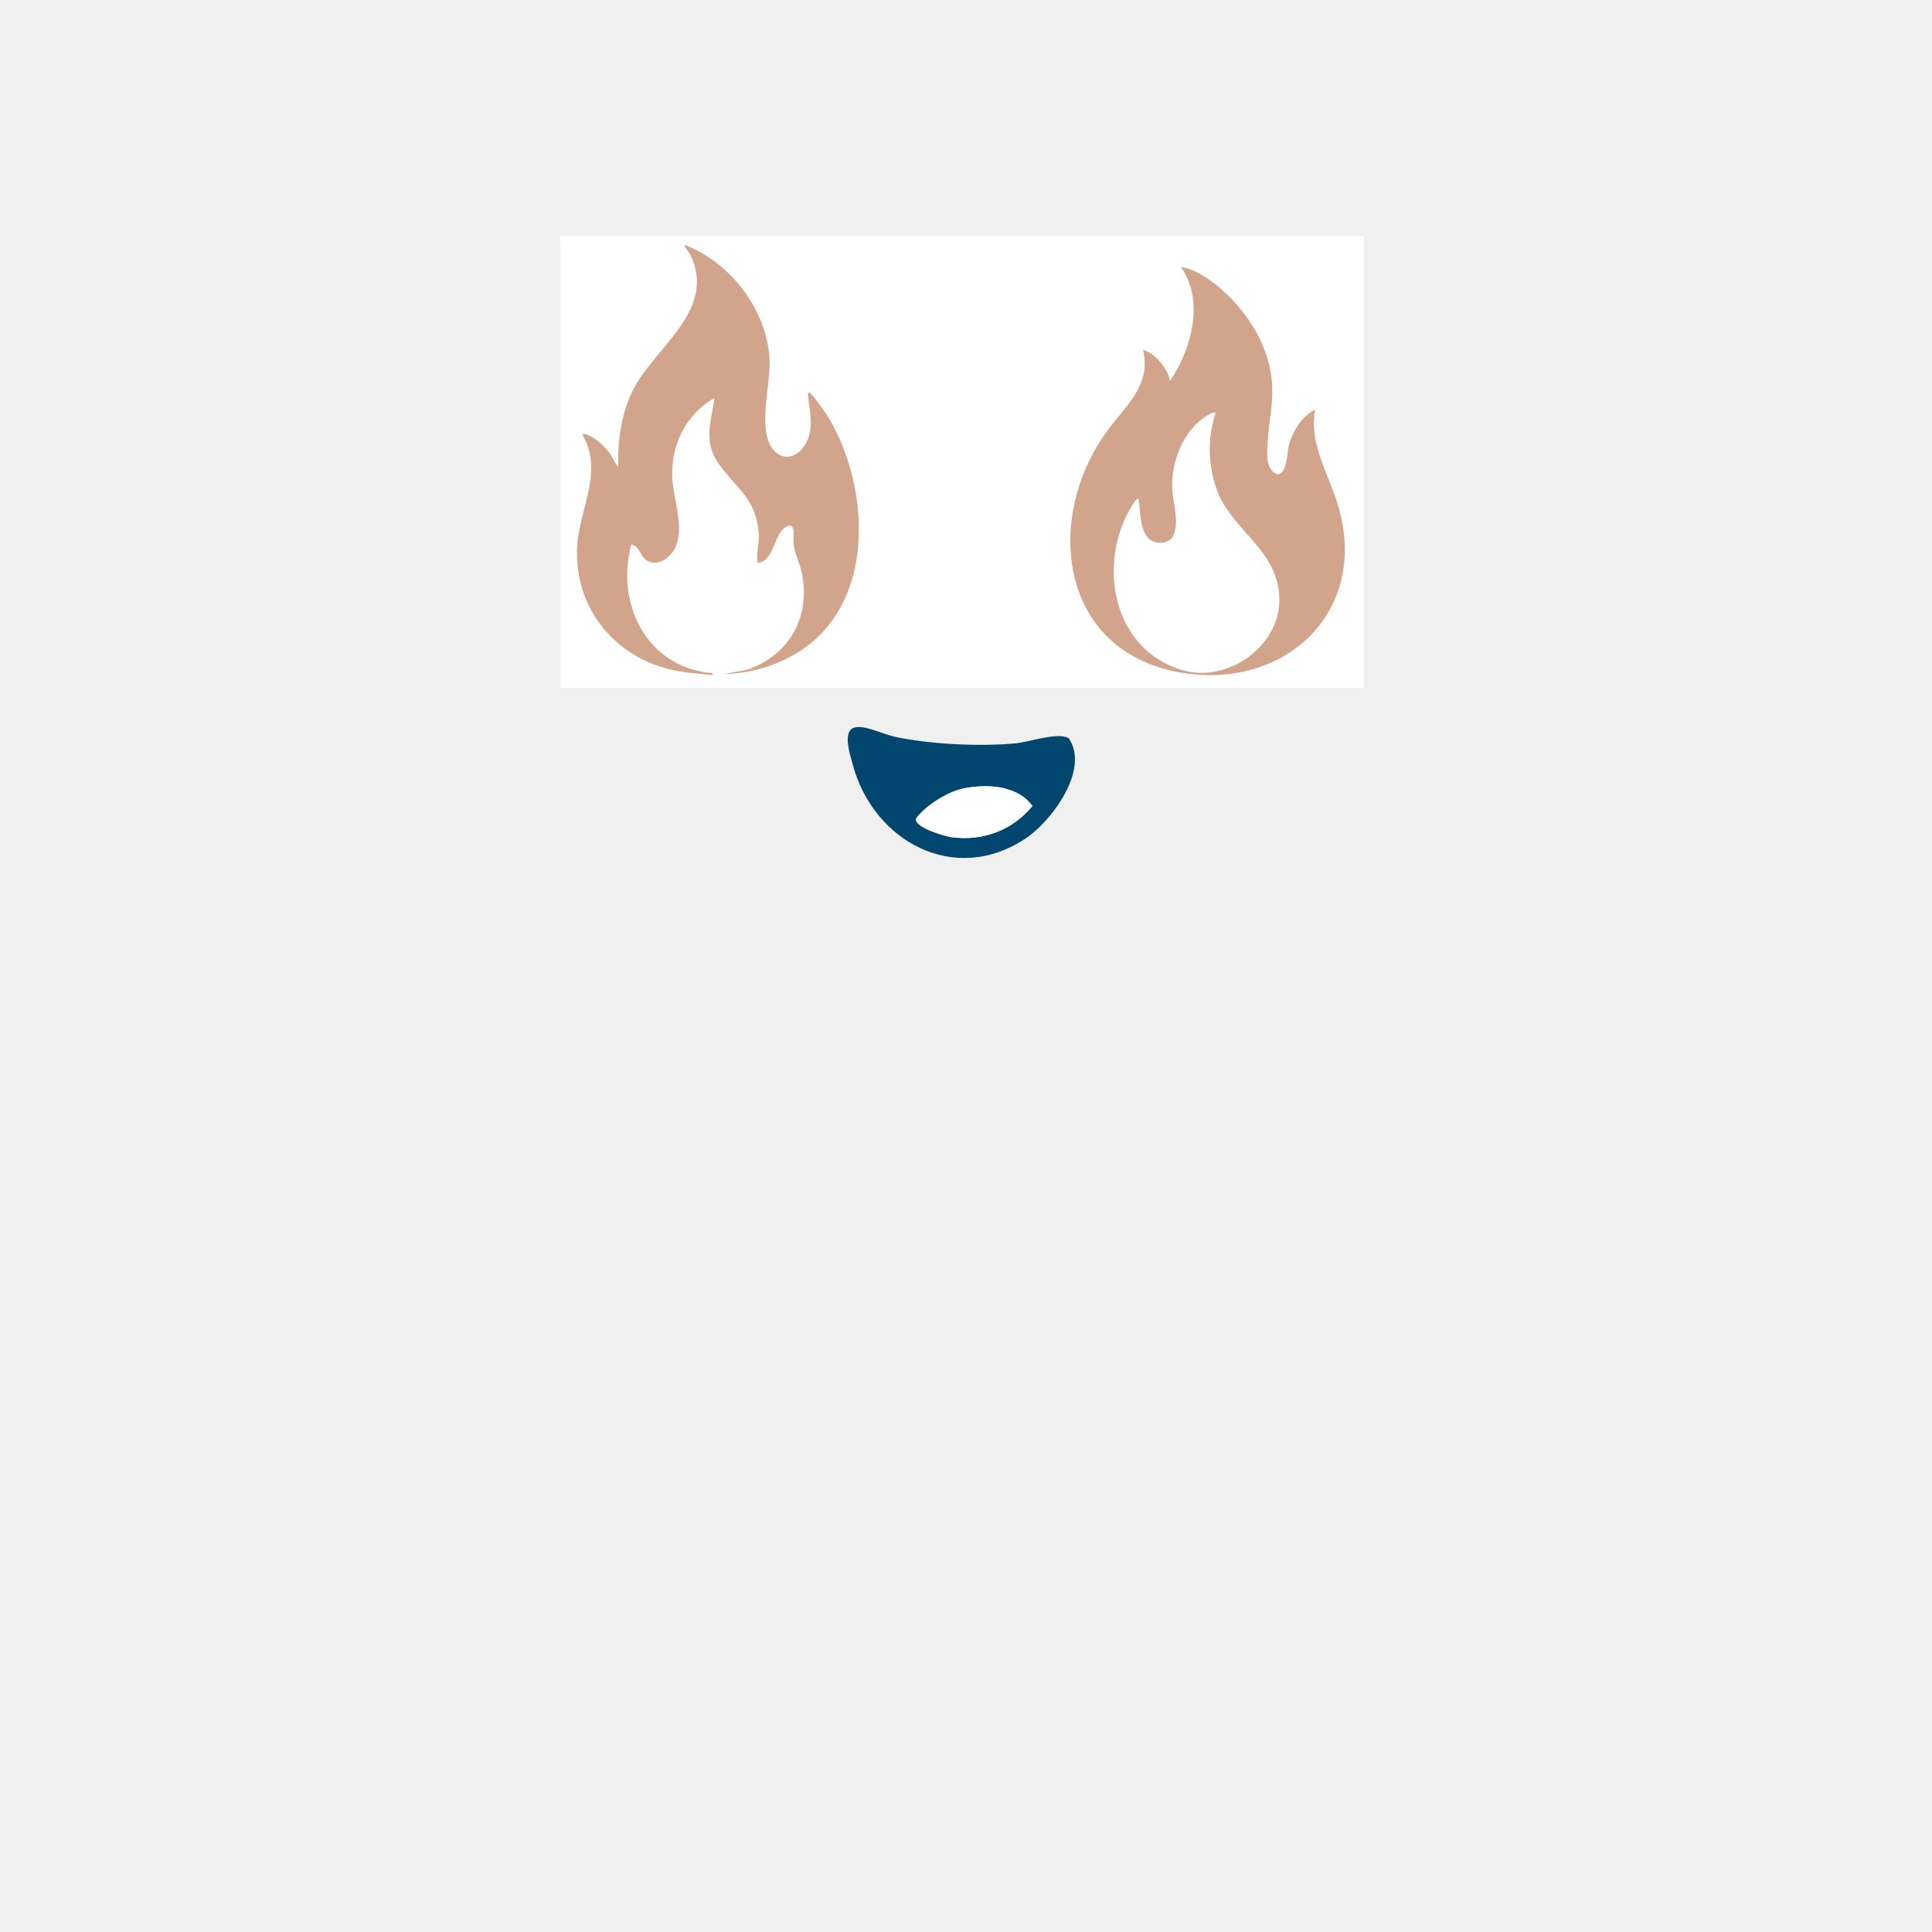
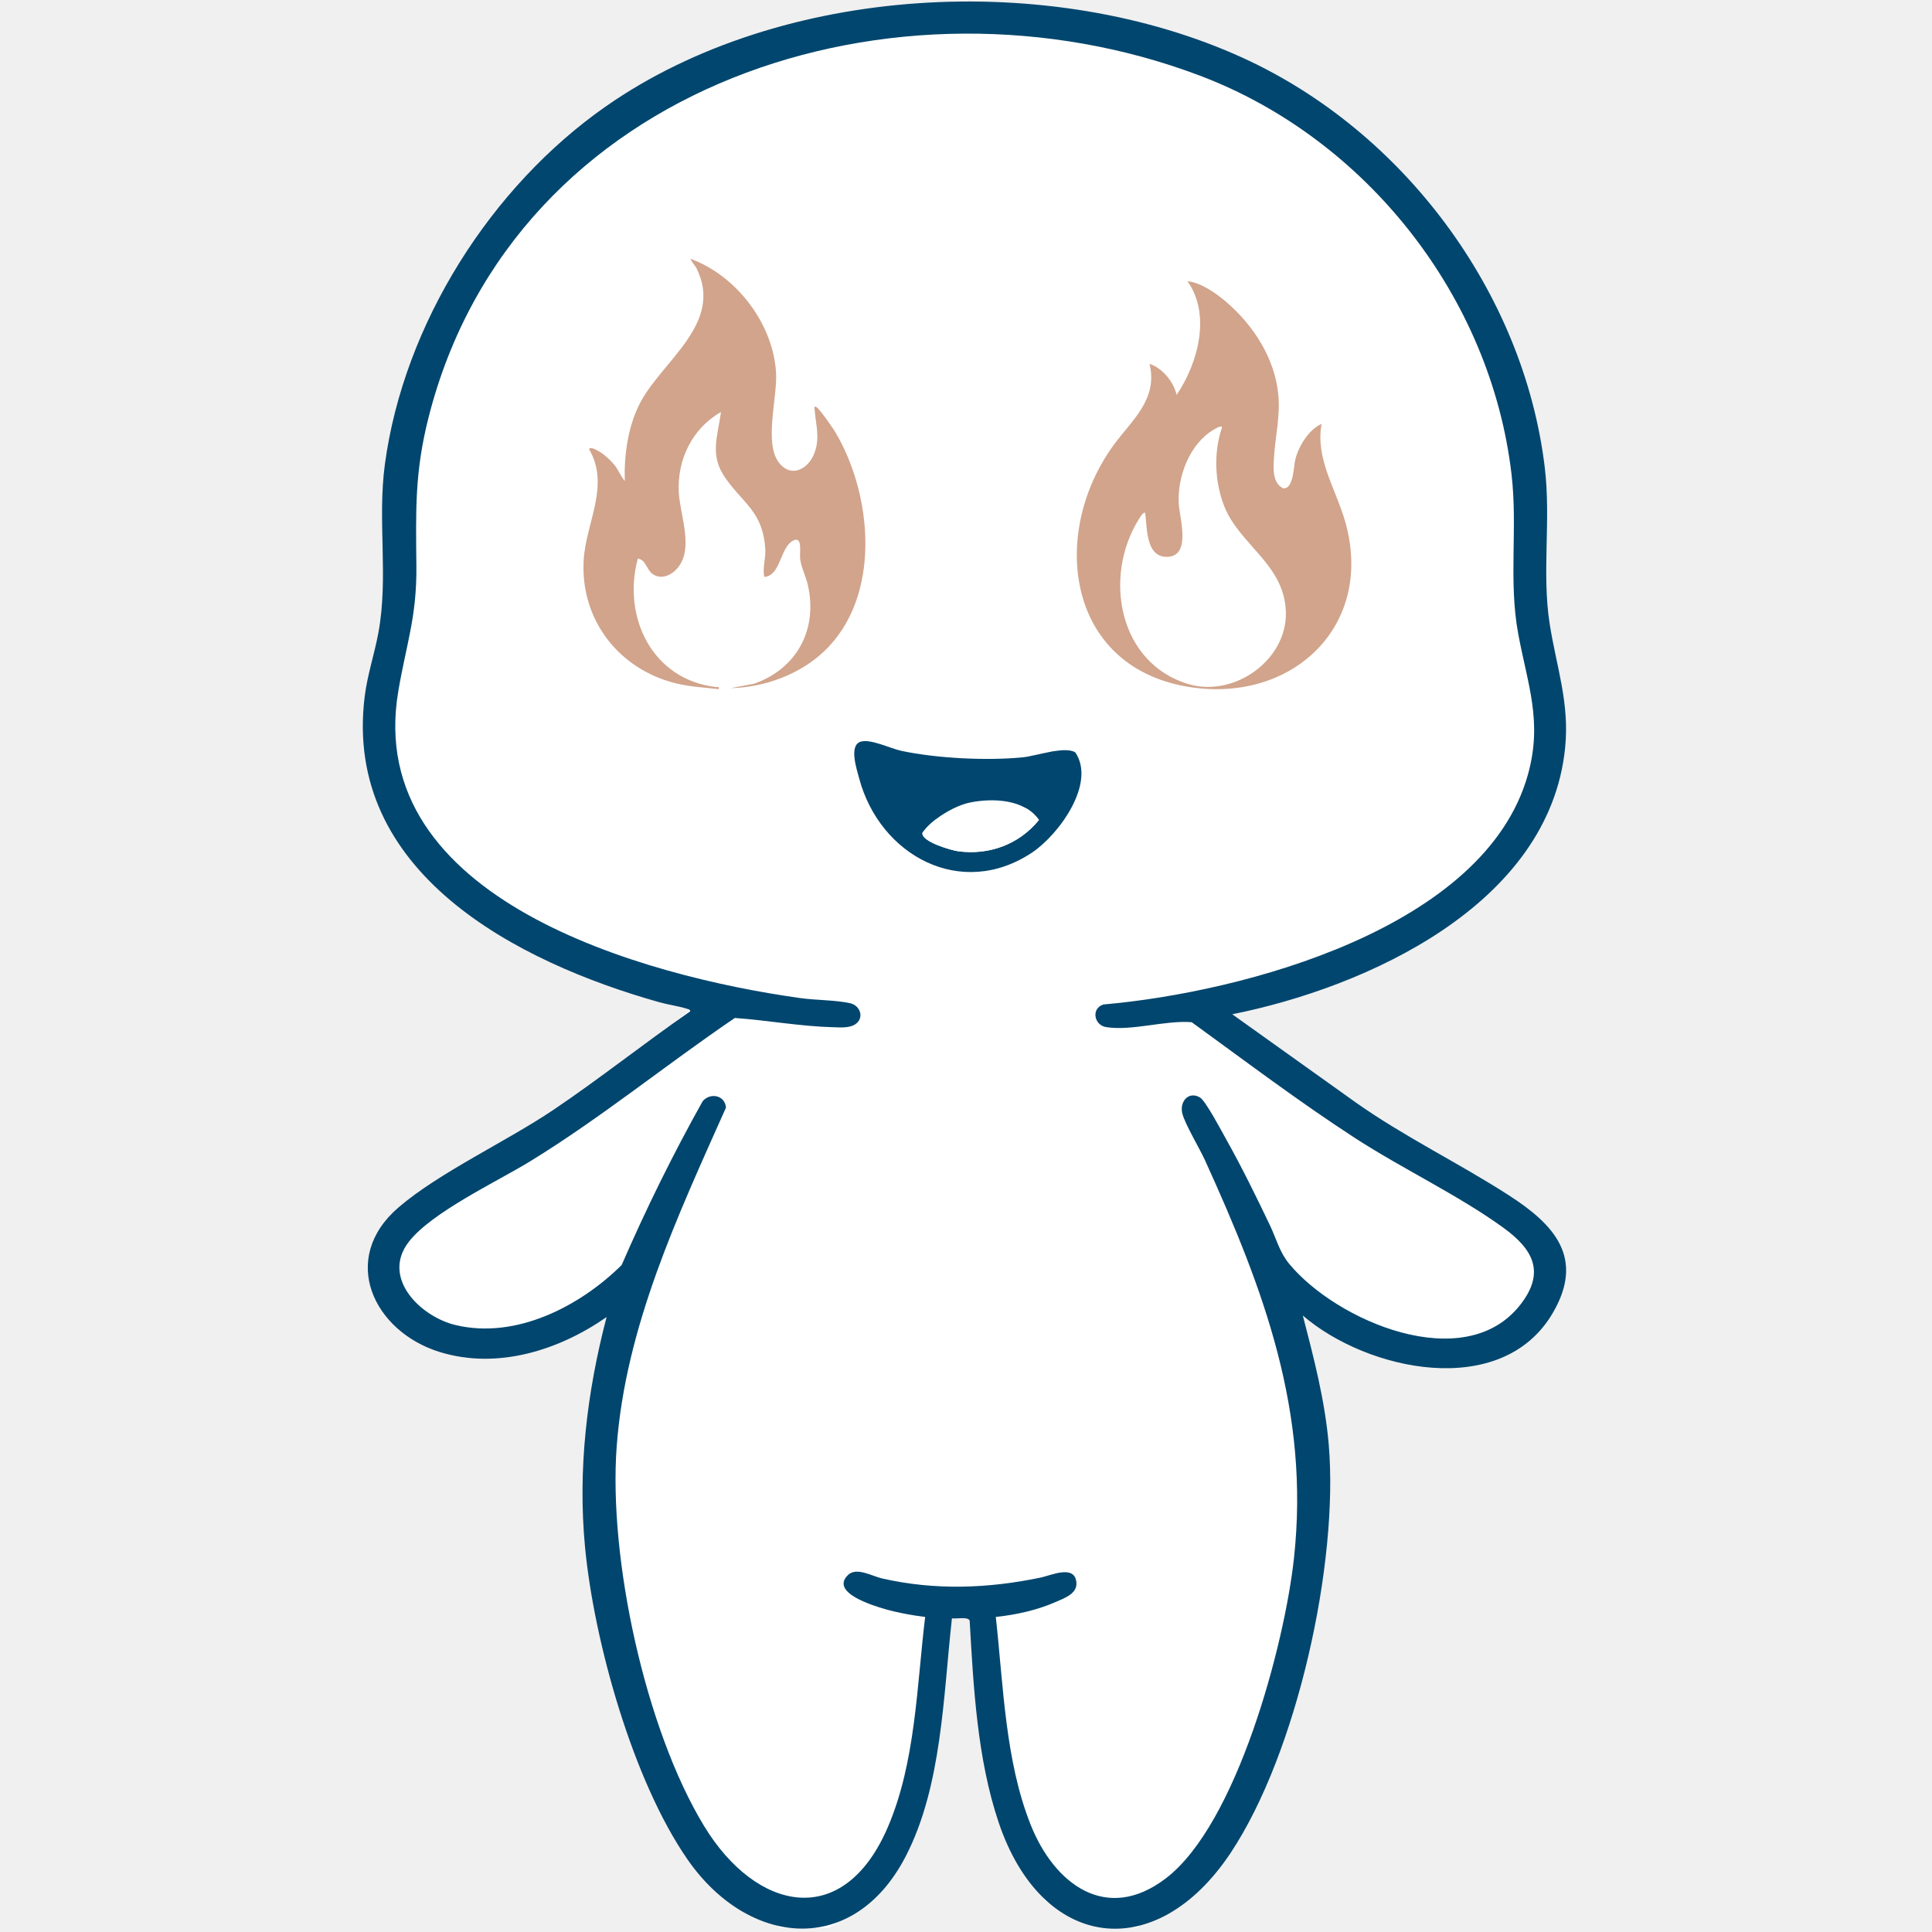
<svg xmlns="http://www.w3.org/2000/svg" width="500" height="500" viewBox="0 0 500 500" fill="none">
-   <rect x="145" y="61" width="208" height="117" fill="white" />
+   <path d="M316.037 13.958L333.745 23.323L354.112 40.096L370.886 61.662L385.85 91.878L392.451 126.359V153.148L396.86 171.646L400.304 202.953L380.739 229.394L356.038 246.168L308.717 256.951L319.02 267.314L380.471 310.865L396.046 320.449L400.874 335.366L388.857 346.807L363.697 350.496L331.349 334.826L337.339 363.581L338.537 383.948L335.65 415.949L329.156 445.446L322.962 464.22L308.717 487.379L294.208 498.965L278.573 496.676L270.246 491.776L255.869 448.645V416.009L240.294 413.9V430.47L235.502 465.418L225.917 491.776L214.427 498.965H201.859L187.578 488.182L165.389 449.016L156.428 400.721L159.411 352.81L180.389 298.884L161.22 338.421L144.447 343.065L120.485 351.6L108.222 345.609L97.733 329.231L106.276 315.705L133.065 300.681L183.487 256.951L136.699 240.776L105.024 216.814L101.879 193.847L104.068 152.118L106.801 106.59L131.867 56.27L171.404 22.724L232.506 1.158L300.797 9.357L316.037 13.958Z" fill="white" />
  <path d="M249.796 212.727C240.858 212.643 233.07 209.959 227.248 202.915C226.002 201.405 225.055 199.512 224.504 197.643C224.276 196.84 225.187 195.151 226.002 194.768C226.852 194.372 228.23 194.995 229.32 195.355C229.74 195.486 229.991 196.133 230.303 196.565C236.185 204.831 244.572 206.689 253.965 205.574C260.447 204.808 265.898 201.98 269.684 196.409C270.954 194.54 272.679 193.929 274.692 195.187C276.477 196.301 276.645 198.434 275.255 200.542C270.702 207.419 263.957 210.678 256.098 212.044C254.013 212.403 251.892 212.511 249.784 212.727H249.796Z" fill="#01466E" />
  <path d="M332.896 131.566C332.704 136.155 329.901 139.605 326.45 139.509C323.12 139.414 320.34 135.604 320.376 131.183C320.412 126.822 323.431 122.952 326.714 123.048C330.2 123.143 333.088 127.121 332.896 131.566Z" fill="white" />
  <path d="M198.96 131.566C198.769 136.155 195.965 139.605 192.515 139.509C189.184 139.414 186.404 135.604 186.44 131.183C186.476 126.822 189.495 122.952 192.778 123.048C196.265 123.143 199.152 127.121 198.96 131.566Z" fill="white" />
-   <g clip-path="url(#clip0_179_461)">
-     <path d="M220.98 188.333C223.519 187.456 228.677 190.061 231.616 190.686C240.789 192.627 253.712 193.279 263.059 192.348C266.423 192.016 273.948 189.357 276.607 191.085C282.045 199.102 272.326 212.358 265.479 216.958C247.052 229.309 225.992 217.729 220.674 197.826C220.022 195.366 218.001 189.37 220.98 188.333ZM249.431 204.035C245.31 204.846 239.433 208.409 237.04 211.906C236.734 214.206 244.525 216.413 246.201 216.652C254.271 217.782 262.088 214.884 267.194 208.568C263.431 203.184 255.374 202.865 249.431 204.035Z" fill="#01466E" />
-     <path d="M249.432 204.035C255.361 202.865 263.432 203.185 267.194 208.569C262.089 214.884 254.271 217.769 246.201 216.653C244.526 216.413 236.735 214.206 237.04 211.906C239.434 208.41 245.31 204.846 249.432 204.035Z" fill="white" />
+   <path d="M318.886 262.477L350.768 285.244C363.412 294.194 377.489 300.964 390.471 309.332C402.211 316.892 410.301 325.555 401.759 339.963C388.499 362.313 353.81 354.805 337.169 340.458C340.01 351.407 342.913 362.521 343.877 373.861C346.484 404.596 335.692 453.589 318.53 479.466C299.178 508.638 269.633 504.858 258.449 471.637C252.914 455.214 251.932 436.644 250.95 419.438C250.577 418.291 247.396 419.03 246.362 418.821C244.12 438.781 243.799 462.235 234.405 480.405C220.841 506.63 193.599 503.78 177.957 481.265C163.845 460.957 153.73 424.913 151.402 400.365C149.499 380.3 151.897 360.271 156.989 340.849C144.632 349.469 128.713 354.501 113.81 349.904C96.657 344.603 87.689 325.781 103.105 312.504C113.506 303.536 131.129 295.376 143.164 287.269C155.234 279.144 166.669 270.003 178.635 261.739C178.565 261.165 178.088 261.165 177.67 261.035C175.541 260.366 172.952 260.027 170.719 259.401C133.675 248.982 88.732 225.798 94.38 180.256C95.075 174.642 96.926 169.211 97.943 163.667C100.576 149.225 97.639 134.861 99.603 120.184C104.478 83.888 127.045 48.26 156.876 27.474C202.262 -4.156 271.892 -7.779 321.745 15.022C363.055 33.913 394.303 75.511 399.778 120.923C401.429 134.609 398.978 148.174 401.055 161.443C402.802 172.652 406.252 181.863 405.044 193.638C400.899 234.079 353.923 255.473 318.886 262.495V262.477ZM257.711 418.456C259.675 436.114 260.109 455.639 266.748 472.28C272.831 487.53 286.3 497.862 301.689 486.14C320.094 472.124 332.433 425.678 334.875 403.293C339.011 365.415 327.141 333.871 311.856 300.286C310.457 297.21 306.712 290.979 305.999 288.233C305.182 285.096 307.633 282.272 310.57 284.036C312.038 284.914 316.288 292.987 317.452 295.063C321.467 302.232 325.099 309.662 328.644 317.074C330.295 320.524 331.121 324.009 333.606 327.033C345.754 341.822 379.018 356.186 393.469 337.651C400.056 329.214 396.693 323.27 389.116 317.769C377.602 309.401 363.012 302.519 350.76 294.577C336.239 285.157 322.414 274.704 308.415 264.545C301.602 263.989 292.947 266.874 286.256 265.814C283.128 265.319 282.329 260.957 285.578 259.957C321.588 256.82 384.336 240.284 395.433 200.442C399.274 186.643 395.32 177.11 392.904 163.971C390.367 150.181 392.809 136.773 391.184 122.783C385.866 76.84 353.558 35.834 310.483 19.558C232.215 -10.03 132.936 21.314 110.917 107.993C107.293 122.27 107.623 132.185 107.762 146.601C107.884 159.679 105.129 166.743 103.078 178.883C93.937 232.863 166.913 252.71 207.215 258.315C211.117 258.862 216.478 258.81 220.059 259.644C222.639 260.244 223.769 263.468 221.336 265.084C219.807 266.101 217.53 265.892 215.722 265.849C207.215 265.64 198.647 264.05 190.175 263.45C172.378 275.529 155.703 289.181 137.333 300.468C128.652 305.804 111.603 313.755 105.729 321.471C98.681 330.726 108.753 340.693 117.816 342.9C133.405 346.697 150.046 338.129 160.882 327.389C167.173 312.921 174.151 298.739 181.859 284.975C183.814 282.715 187.611 283.393 187.881 286.652C175.455 314.528 161.933 343.195 159.605 374.252C157.424 403.284 167.008 447.541 182.198 472.541C195.641 494.665 218.242 499.757 229.791 472.819C236.969 456.091 237.264 436.331 239.428 418.465C235.908 418.022 232.389 417.396 228.983 416.414C226.15 415.589 214.74 412.2 219.45 407.62C221.666 405.465 225.672 407.916 228.305 408.507C241.991 411.618 255.669 411.122 269.346 408.272C271.944 407.733 278.357 404.727 278.575 409.723C278.696 412.478 275.472 413.599 273.361 414.529C268.469 416.692 263.029 417.9 257.711 418.465V418.456Z" fill="#01466E" />
+   <g clip-path="url(#clip0_214_24)">
+     <path d="M222.662 191.973C225.202 191.095 230.36 193.701 233.299 194.326C242.472 196.267 255.395 196.919 264.742 195.988C268.106 195.655 275.631 192.996 278.29 194.725C283.728 202.742 274.009 215.997 267.162 220.597C248.734 232.949 227.675 221.369 222.357 201.466C221.705 199.006 219.684 193.01 222.662 191.973ZM251.114 207.674C246.993 208.485 241.116 212.049 238.723 215.545C238.417 217.845 246.208 220.052 247.883 220.292C255.954 221.422 263.771 218.523 268.877 212.208C265.114 206.823 257.057 206.504 251.114 207.674Z" fill="#01466E" />
+     <path d="M251.115 207.675C257.044 206.505 265.114 206.824 268.877 212.209C263.772 218.524 255.954 221.409 247.884 220.292C246.209 220.053 238.418 217.846 238.723 215.546C241.117 212.049 246.993 208.486 251.115 207.675Z" fill="white" />
  </g>
-   <path d="M211.663 164.86C205.335 170.899 196.128 174.272 187.429 174.447L193.424 173.316C204.56 169.449 210.04 159.212 207.375 147.701C206.873 145.537 205.668 143.171 205.4 141.019C205.192 139.355 206.156 134.753 203.393 136.372C200.181 138.25 200.344 145.355 196.121 145.667C195.594 143.268 196.551 140.889 196.369 138.302C195.698 128.774 190.745 126.765 186.073 120.11C181.909 114.188 184.008 109.534 184.907 102.989C177.472 107.201 173.536 115.319 173.986 123.795C174.299 129.677 177.928 138.257 173.712 143.314C172.122 145.225 169.385 146.525 167.144 144.861C165.632 143.736 165.384 141.078 163.371 140.948C159.324 156.112 167.131 172.276 183.649 174.168C184.184 174.226 184.47 173.914 184.347 174.72C180.567 174.272 176.879 174.109 173.158 173.186C158.288 169.488 148.383 156.515 149.387 141.091C150.006 131.556 156.236 121.994 150.781 112.628C150.951 111.705 153.238 113.103 153.668 113.369C154.854 114.104 156.457 115.599 157.33 116.691C158.366 117.991 158.966 119.609 160.008 120.851C159.813 114.247 160.771 107.182 163.684 101.208C169.131 90.009 185.891 80.253 178.521 65.681C178.313 65.265 176.872 63.555 177.074 63.36C188.993 67.735 198.558 80.318 199.171 93.084C199.471 99.434 196.017 111.055 199.901 116.08C203.074 120.194 207.551 117.77 209.102 113.584C210.607 109.521 209.421 106.317 209.154 102.372C209.141 102.196 208.906 101.572 209.382 101.598C210.112 101.637 213.924 107.234 214.504 108.209C224.206 124.562 226.474 150.73 211.663 164.854V164.86Z" fill="#D1A48B" />
-   <path d="M340.345 106.053C338.7 114.856 343.874 122.682 346.302 130.839C354.49 158.309 332.521 178.845 305.281 174.013C274.177 168.502 270.041 134.267 286.457 111.641C291.2 105.102 298.058 99.785 295.813 90.504C299.141 91.642 302.051 95.141 302.814 98.556C308.341 90.491 311.818 77.723 305.613 69.12C309.143 69.508 313.032 72.238 315.701 74.527C322.721 80.562 328.222 89.087 329.135 98.421C329.703 104.222 328.293 109.442 328.006 115.069C327.869 117.689 327.608 121.421 330.407 122.728C333.115 123.012 333.089 117.075 333.539 115.283C334.414 111.816 337.004 107.547 340.338 106.059L340.345 106.053ZM294.691 129.105C294.247 128.646 293.145 130.567 292.962 130.864C283.827 145.644 287.749 167.985 305.894 173.405C317.678 176.924 331.419 167.222 331.099 154.803C330.779 142.384 319.087 137.417 315.126 127.307C312.667 121.027 312.367 113.414 314.565 107.023C314.507 106.253 312.889 107.288 312.53 107.495C306.214 111.117 302.958 119.759 303.375 126.744C303.591 130.341 306.697 140.314 300.407 140.47C294.769 140.612 295.226 132.844 294.691 129.112V129.105Z" fill="#D1A48B" />
+   <path d="M213.346 168.5C207.018 174.538 197.811 177.912 189.112 178.087L195.107 176.956C206.243 173.089 211.723 162.852 209.058 151.341C208.556 149.176 207.351 146.81 207.083 144.659C206.875 142.995 207.839 138.393 205.076 140.012C201.864 141.89 202.027 148.994 197.804 149.306C197.277 146.908 198.234 144.529 198.052 141.942C197.381 132.413 192.428 130.405 187.756 123.749C183.592 117.828 185.691 113.174 186.59 106.629C179.155 110.841 175.219 118.959 175.669 127.435C175.981 133.317 179.611 141.896 175.395 146.953C173.805 148.864 171.068 150.164 168.827 148.5C167.315 147.376 167.067 144.717 165.054 144.587C161.007 159.751 168.814 175.916 185.332 177.808C185.867 177.866 186.153 177.554 186.03 178.36C182.25 177.912 178.562 177.749 174.841 176.826C159.971 173.128 150.066 160.154 151.07 144.73C151.689 135.195 157.919 125.634 152.464 116.268C152.634 115.345 154.921 116.742 155.351 117.009C156.537 117.743 158.14 119.238 159.013 120.33C160.049 121.63 160.649 123.249 161.691 124.49C161.496 117.886 162.454 110.821 165.367 104.848C170.814 93.649 187.574 83.893 180.204 69.32C179.995 68.904 178.555 67.195 178.757 67C190.676 71.374 200.241 83.958 200.854 96.723C201.154 103.074 197.7 114.695 201.584 119.719C204.757 123.834 209.234 121.409 210.785 117.223C212.29 113.161 211.104 109.957 210.837 106.011C210.824 105.836 210.589 105.212 211.065 105.238C211.795 105.277 215.607 110.873 216.187 111.848C225.889 128.202 228.157 154.369 213.346 168.493V168.5Z" fill="#D1A48B" />
+   <path d="M342.027 109.693C340.383 118.496 345.557 126.322 347.985 134.478C356.173 161.948 334.204 182.484 306.964 177.653C275.86 172.142 271.724 137.906 288.14 115.281C292.883 108.742 299.741 103.425 297.496 94.143C300.824 95.282 303.734 98.781 304.497 102.196C310.024 94.13 313.501 81.362 307.296 72.76C310.826 73.148 314.715 75.877 317.384 78.167C324.404 84.202 329.905 92.727 330.818 102.06C331.386 107.862 329.976 113.082 329.689 118.709C329.552 121.329 329.291 125.061 332.09 126.367C334.798 126.652 334.772 120.714 335.222 118.923C336.097 115.456 338.687 111.187 342.021 109.699L342.027 109.693ZM296.374 132.745C295.93 132.286 294.828 134.207 294.645 134.504C285.51 149.284 289.432 171.625 307.577 177.045C319.361 180.563 333.102 170.861 332.782 158.443C332.462 146.024 320.77 141.056 316.809 130.947C314.35 124.666 314.05 117.053 316.248 110.663C316.19 109.893 314.571 110.928 314.213 111.135C307.897 114.757 304.641 123.398 305.058 130.384C305.274 133.98 308.38 143.954 302.09 144.109C296.452 144.252 296.909 136.483 296.374 132.751V132.745Z" fill="#D1A48B" />
  <defs>
-     <clipPath id="clip0_179_461">
-       <rect width="58.792" height="33.89" fill="white" transform="translate(219.397 188.16)" />
+     <clipPath id="clip0_214_24">
+       <rect width="58.792" height="33.89" fill="white" transform="translate(221.08 191.8)" />
    </clipPath>
  </defs>
</svg>
